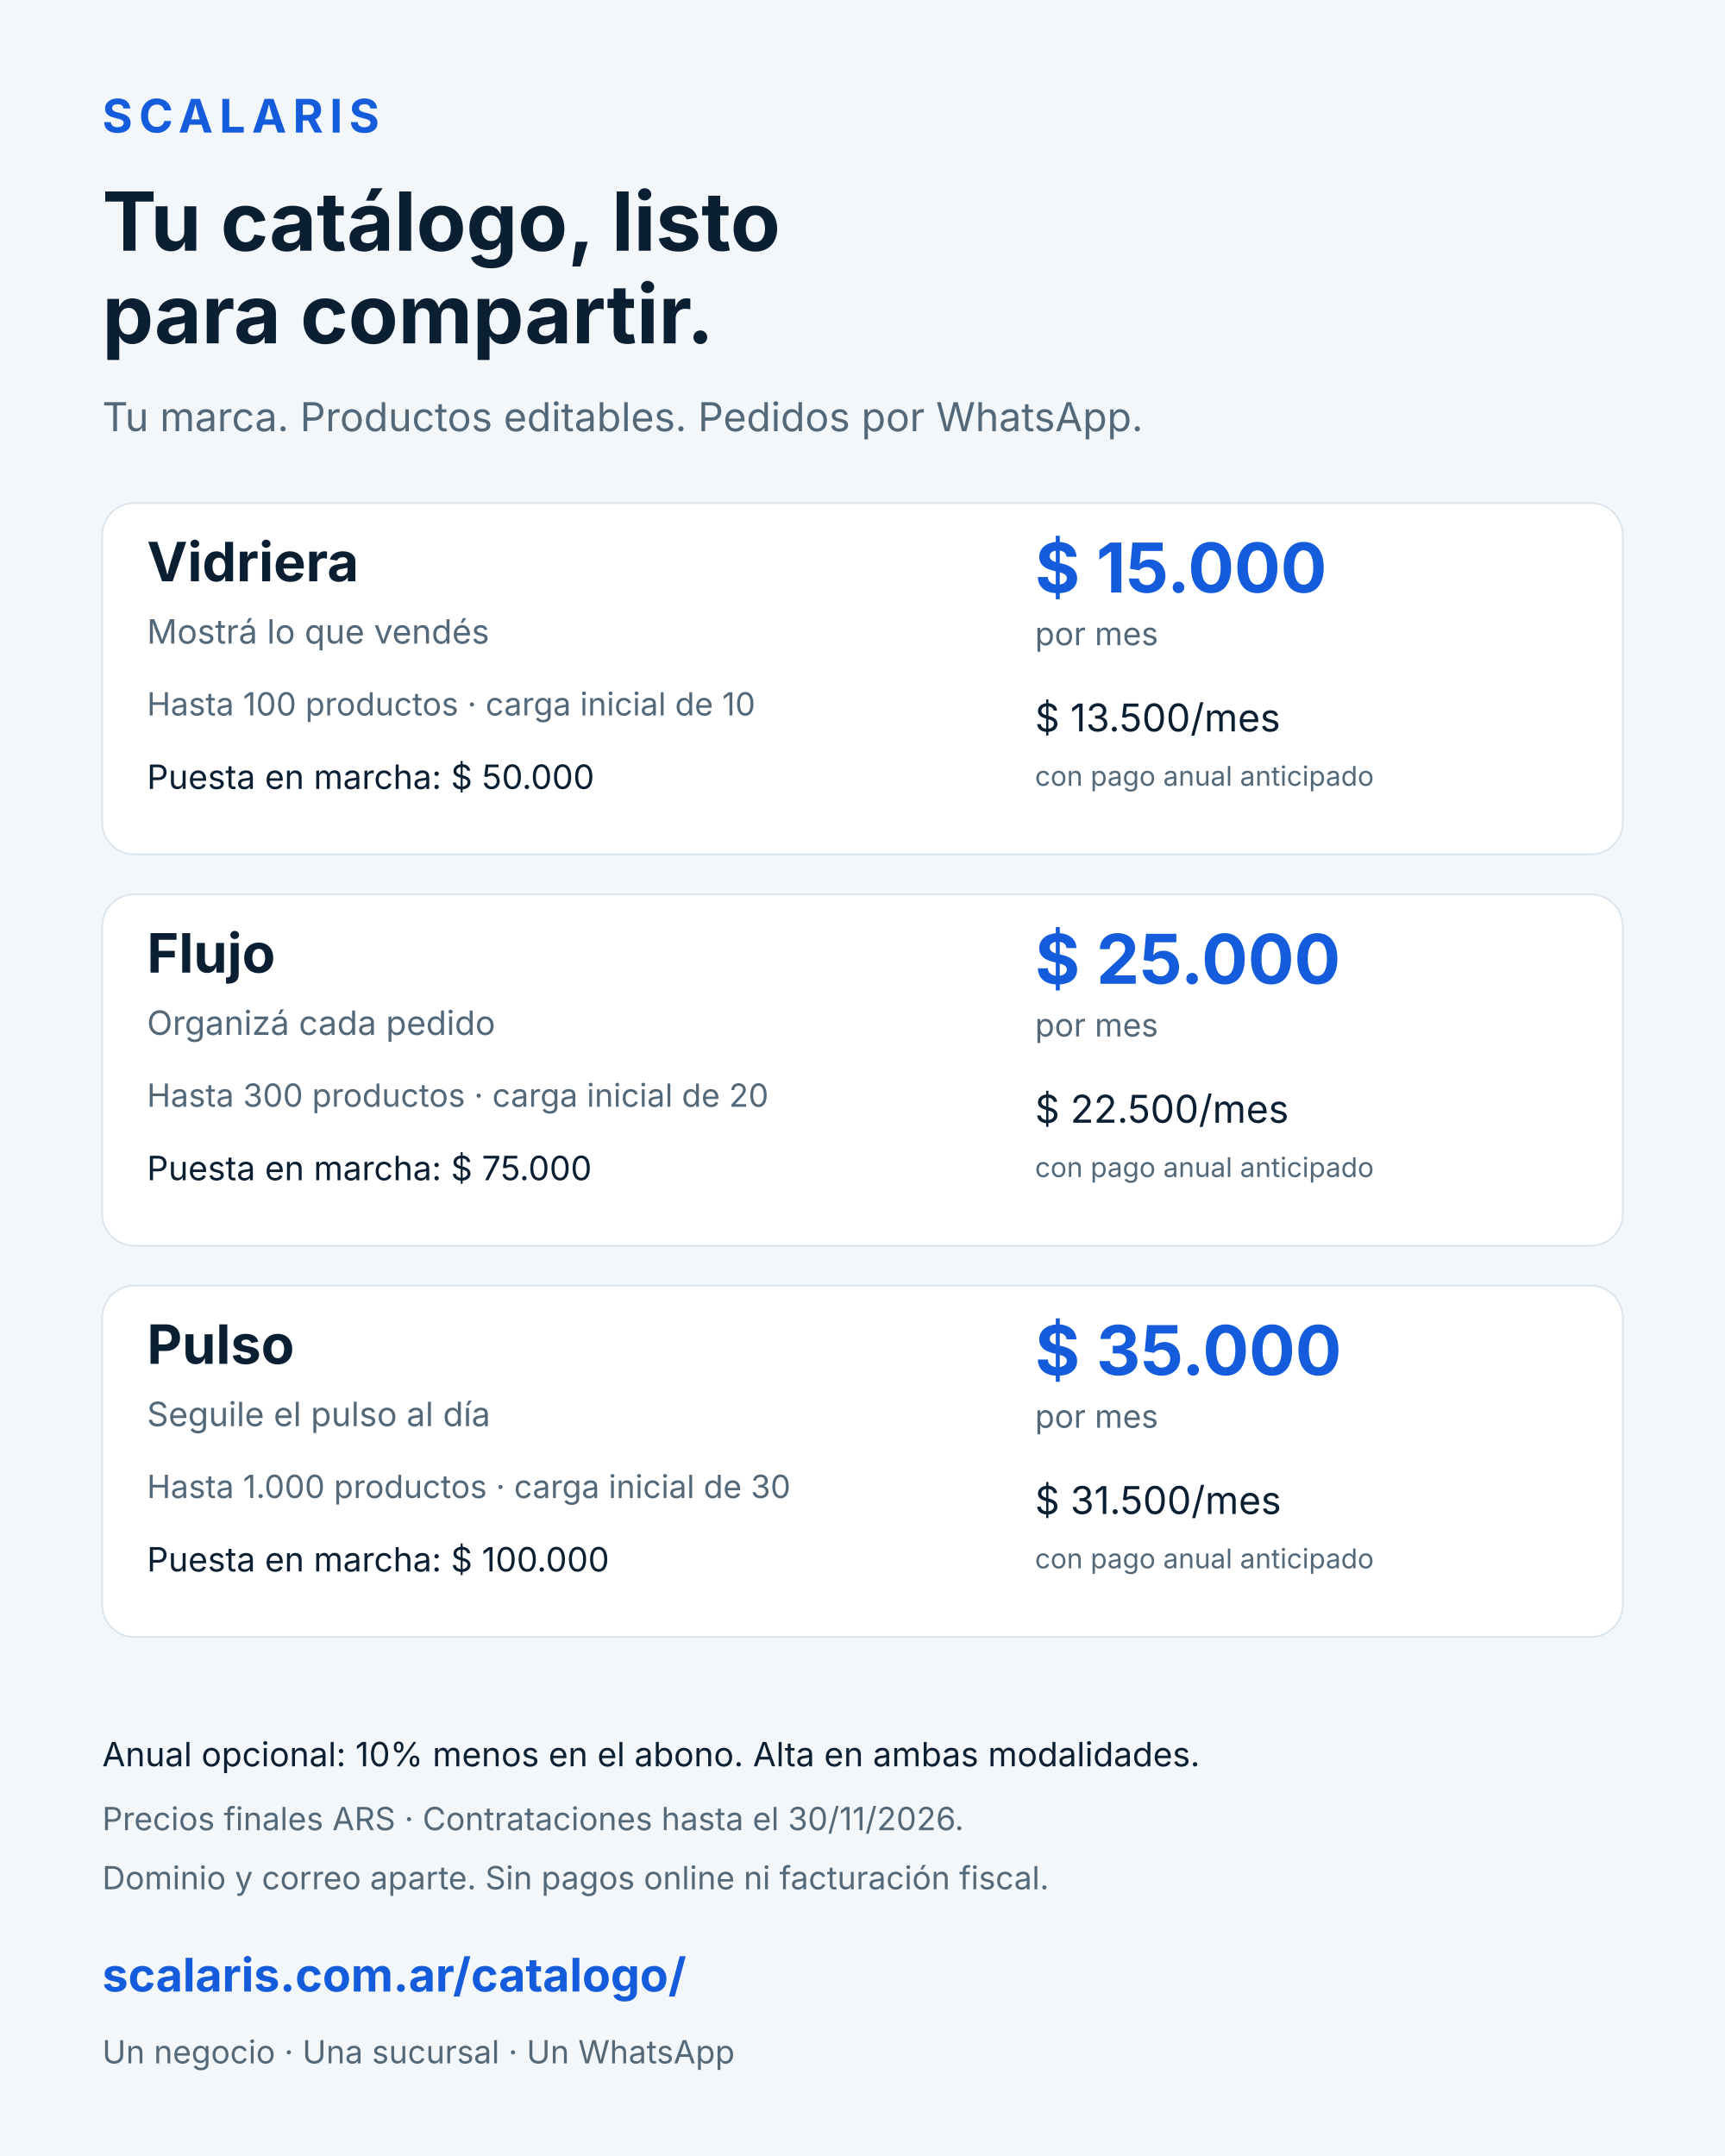
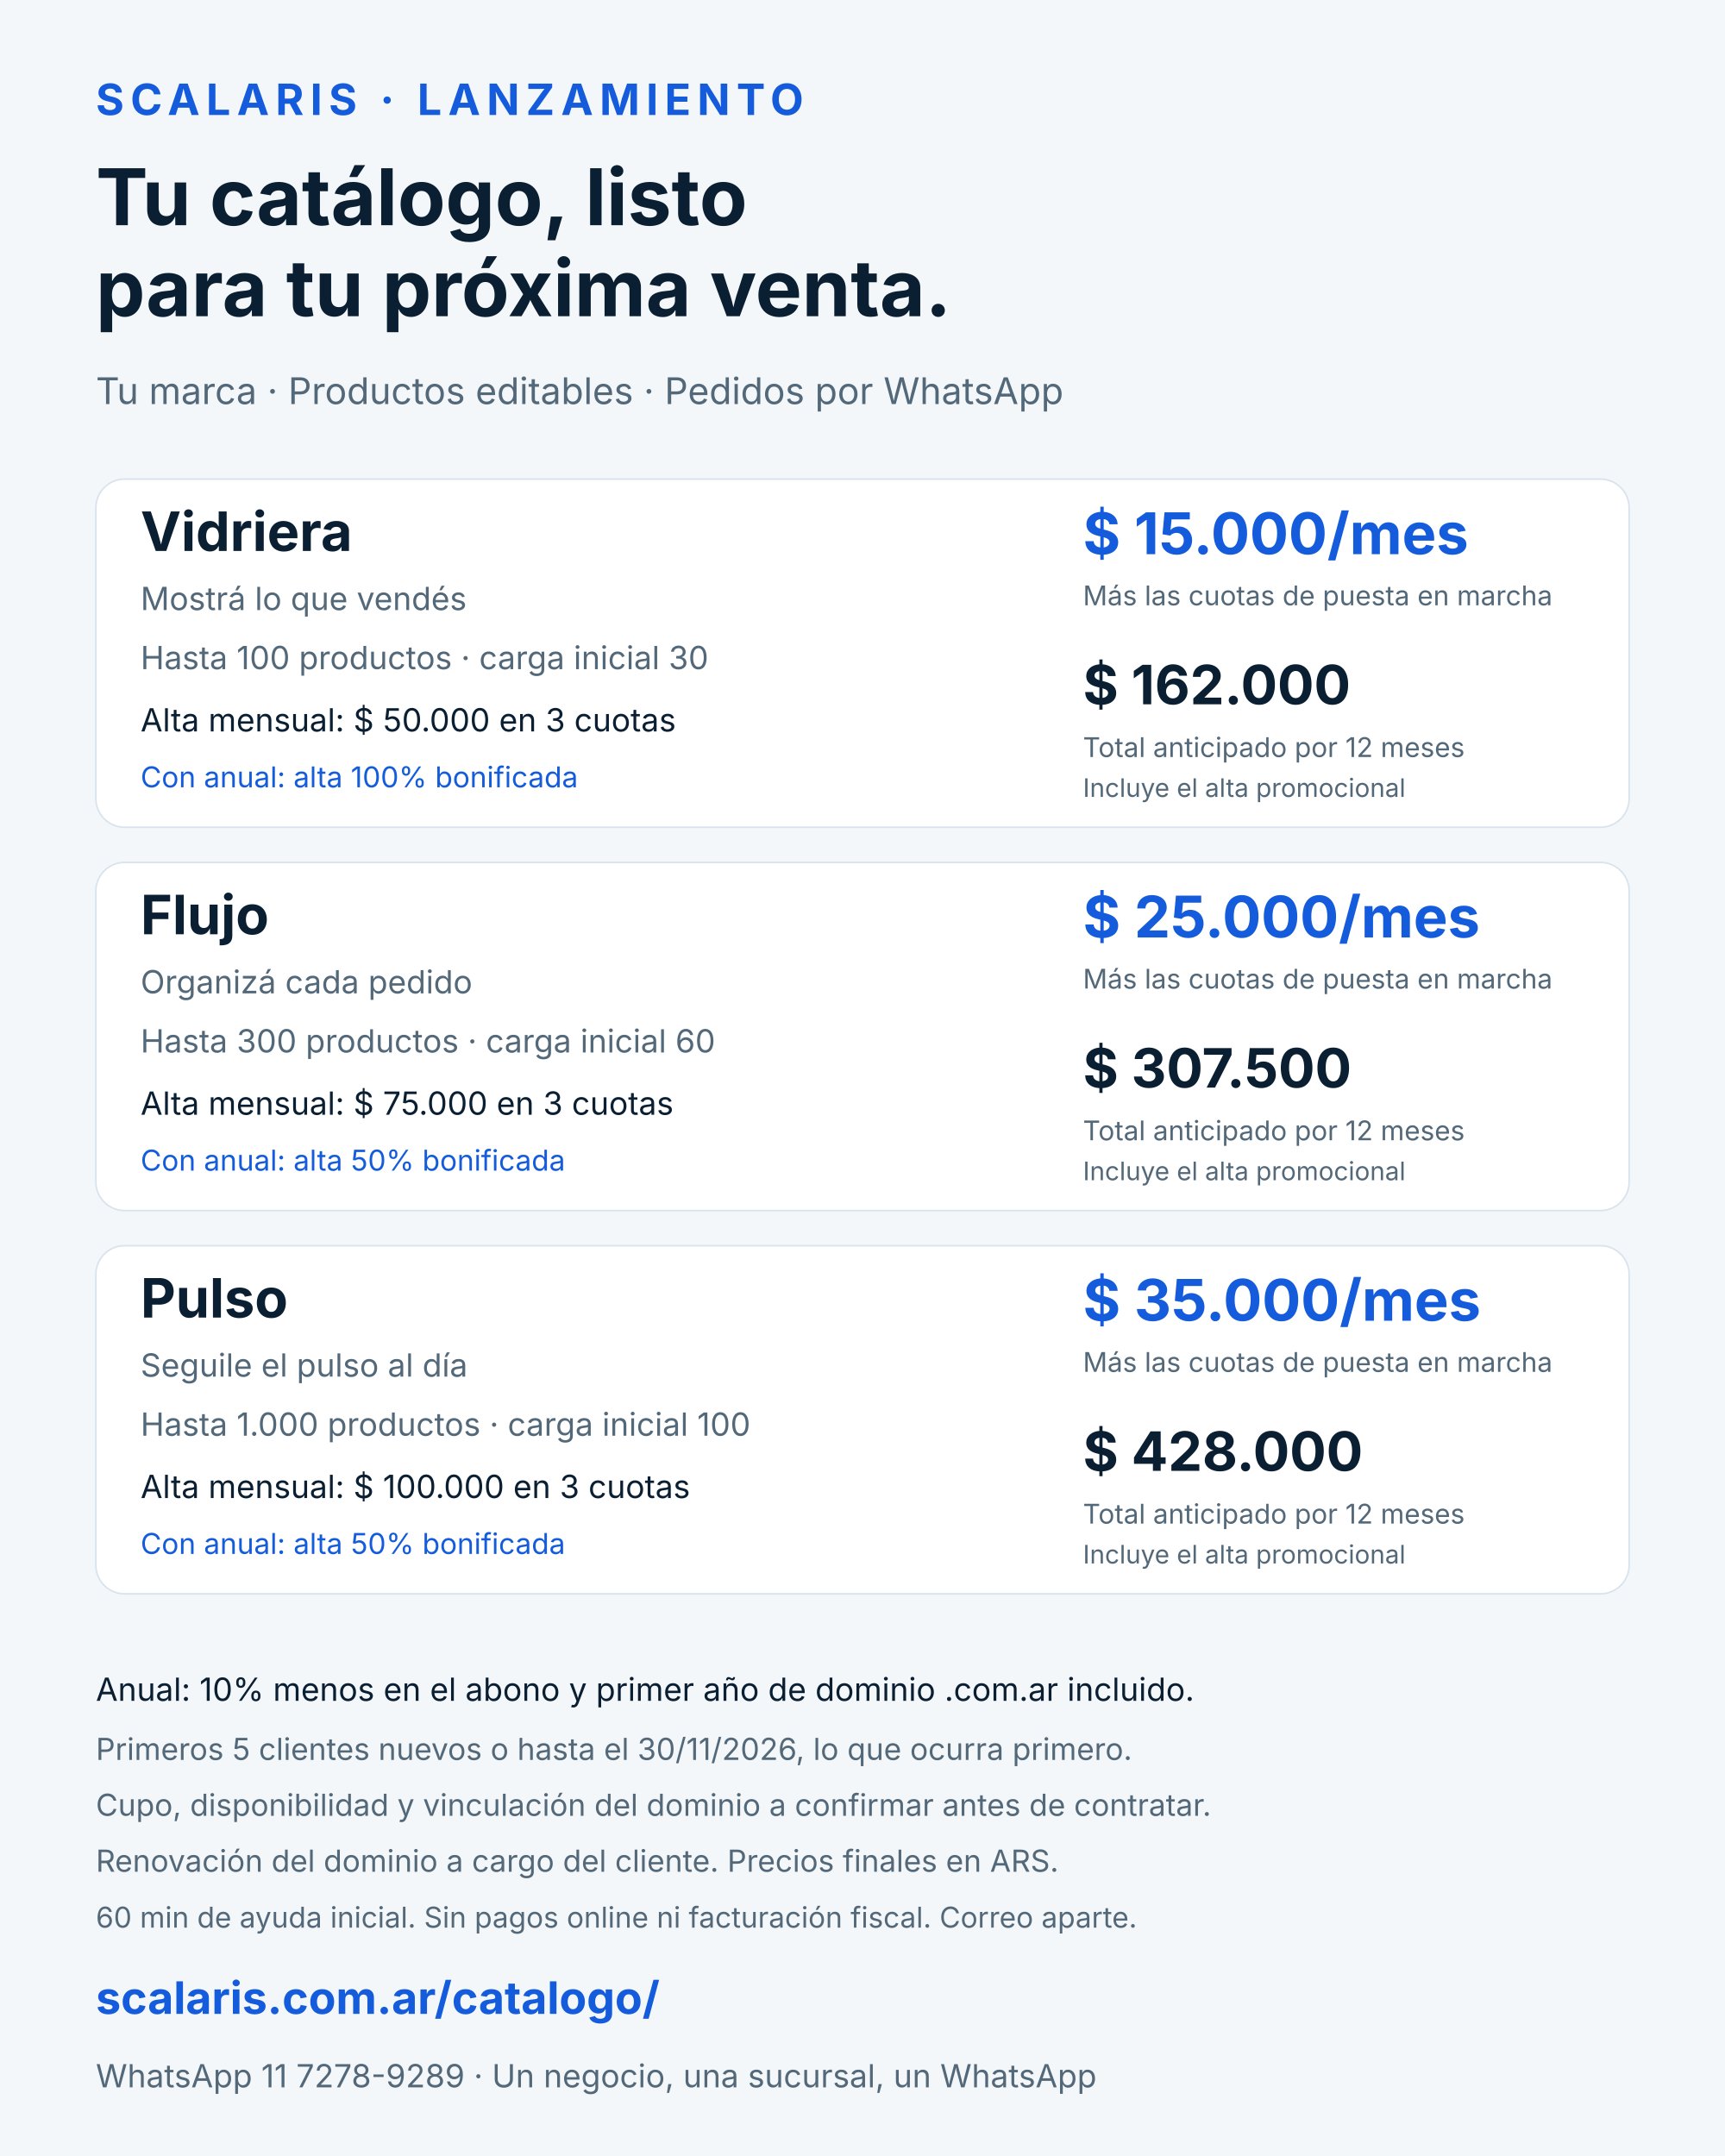
<svg xmlns="http://www.w3.org/2000/svg" width="1080" height="1350" viewBox="0 0 1080 1350" role="img" aria-labelledby="title desc">
  <rect width="1080" height="1350" fill="#f4f7fa" />
  <g font-family="Inter,Arial,sans-serif">
-     <text x="64" y="83" font-size="29" font-weight="750" letter-spacing="4" fill="#145cdb">SCALARIS</text>
-     <text x="64" y="157" font-size="51" font-weight="650" fill="#0b1f33">Tu catálogo, listo</text>
-     <text x="64" y="215" font-size="51" font-weight="650" fill="#0b1f33">para compartir.</text>
-     <text x="64" y="270" font-size="25" fill="#536879">Tu marca. Productos editables. Pedidos por WhatsApp.</text>
+     <text x="60" y="72" font-size="27" font-weight="700" letter-spacing="4" fill="#145cdb">SCALARIS · LANZAMIENTO</text>
+     <text x="60" y="141" font-size="49" font-weight="700" fill="#0b1f33">Tu catálogo, listo</text>
+     <text x="60" y="198" font-size="49" font-weight="700" fill="#0b1f33">para tu próxima venta.</text>
+     <text x="60" y="253" font-size="23" fill="#536879">Tu marca · Productos editables · Pedidos por WhatsApp</text>
    <g>
-       <rect x="64" y="315" width="952" height="220" rx="20" fill="#fff" stroke="#d9e3ed" />
-       <text x="92" y="364" font-size="34" font-weight="650" fill="#0b1f33">Vidriera</text>
-       <text x="92" y="403" font-size="21" fill="#536879">Mostrá lo que vendés</text>
-       <text x="92" y="448" font-size="20" fill="#536879">Hasta 100 productos · carga inicial de 10</text>
-       <text x="92" y="494" font-size="21" fill="#0b1f33">Puesta en marcha: $ 50.000</text>
-       <text x="648" y="371" font-size="43" font-weight="650" fill="#145cdb">$ 15.000</text>
-       <text x="648" y="404" font-size="20" fill="#536879">por mes</text>
-       <text x="648" y="458" font-size="24" fill="#0b1f33">$ 13.500/mes</text>
-       <text x="648" y="492" font-size="17" fill="#536879">con pago anual anticipado</text>
+       <rect x="60" y="300" width="960" height="218" rx="18" fill="#fff" stroke="#d9e3ed" />
+       <text x="88" y="345" font-size="34" font-weight="700" fill="#0b1f33">Vidriera</text>
+       <text x="88" y="382" font-size="20" fill="#536879">Mostrá lo que vendés</text>
+       <text x="88" y="419" font-size="20" fill="#536879">Hasta 100 productos · carga inicial 30</text>
+       <text x="88" y="458" font-size="20" fill="#0b1f33">Alta mensual: $ 50.000 en 3 cuotas</text>
+       <text x="88" y="493" font-size="18" fill="#145cdb">Con anual: alta 100% bonificada</text>
+       <text x="678" y="347" font-size="36" font-weight="700" fill="#145cdb">$ 15.000/mes</text>
+       <text x="678" y="379" font-size="17" fill="#536879">Más las cuotas de puesta en marcha</text>
+       <text x="678" y="441" font-size="34" font-weight="700" fill="#0b1f33">$ 162.000</text>
+       <text x="678" y="474" font-size="17" fill="#536879">Total anticipado por 12 meses</text>
+       <text x="678" y="499" font-size="16" fill="#536879">Incluye el alta promocional</text>
    </g>
    <g>
-       <rect x="64" y="560" width="952" height="220" rx="20" fill="#fff" stroke="#d9e3ed" />
-       <text x="92" y="609" font-size="34" font-weight="650" fill="#0b1f33">Flujo</text>
-       <text x="92" y="648" font-size="21" fill="#536879">Organizá cada pedido</text>
-       <text x="92" y="693" font-size="20" fill="#536879">Hasta 300 productos · carga inicial de 20</text>
-       <text x="92" y="739" font-size="21" fill="#0b1f33">Puesta en marcha: $ 75.000</text>
-       <text x="648" y="616" font-size="43" font-weight="650" fill="#145cdb">$ 25.000</text>
-       <text x="648" y="649" font-size="20" fill="#536879">por mes</text>
-       <text x="648" y="703" font-size="24" fill="#0b1f33">$ 22.500/mes</text>
-       <text x="648" y="737" font-size="17" fill="#536879">con pago anual anticipado</text>
+       <rect x="60" y="540" width="960" height="218" rx="18" fill="#fff" stroke="#d9e3ed" />
+       <text x="88" y="585" font-size="34" font-weight="700" fill="#0b1f33">Flujo</text>
+       <text x="88" y="622" font-size="20" fill="#536879">Organizá cada pedido</text>
+       <text x="88" y="659" font-size="20" fill="#536879">Hasta 300 productos · carga inicial 60</text>
+       <text x="88" y="698" font-size="20" fill="#0b1f33">Alta mensual: $ 75.000 en 3 cuotas</text>
+       <text x="88" y="733" font-size="18" fill="#145cdb">Con anual: alta 50% bonificada</text>
+       <text x="678" y="587" font-size="36" font-weight="700" fill="#145cdb">$ 25.000/mes</text>
+       <text x="678" y="619" font-size="17" fill="#536879">Más las cuotas de puesta en marcha</text>
+       <text x="678" y="681" font-size="34" font-weight="700" fill="#0b1f33">$ 307.500</text>
+       <text x="678" y="714" font-size="17" fill="#536879">Total anticipado por 12 meses</text>
+       <text x="678" y="739" font-size="16" fill="#536879">Incluye el alta promocional</text>
    </g>
    <g>
-       <rect x="64" y="805" width="952" height="220" rx="20" fill="#fff" stroke="#d9e3ed" />
-       <text x="92" y="854" font-size="34" font-weight="650" fill="#0b1f33">Pulso</text>
-       <text x="92" y="893" font-size="21" fill="#536879">Seguile el pulso al día</text>
-       <text x="92" y="938" font-size="20" fill="#536879">Hasta 1.000 productos · carga inicial de 30</text>
-       <text x="92" y="984" font-size="21" fill="#0b1f33">Puesta en marcha: $ 100.000</text>
-       <text x="648" y="861" font-size="43" font-weight="650" fill="#145cdb">$ 35.000</text>
-       <text x="648" y="894" font-size="20" fill="#536879">por mes</text>
-       <text x="648" y="948" font-size="24" fill="#0b1f33">$ 31.500/mes</text>
-       <text x="648" y="982" font-size="17" fill="#536879">con pago anual anticipado</text>
+       <rect x="60" y="780" width="960" height="218" rx="18" fill="#fff" stroke="#d9e3ed" />
+       <text x="88" y="825" font-size="34" font-weight="700" fill="#0b1f33">Pulso</text>
+       <text x="88" y="862" font-size="20" fill="#536879">Seguile el pulso al día</text>
+       <text x="88" y="899" font-size="20" fill="#536879">Hasta 1.000 productos · carga inicial 100</text>
+       <text x="88" y="938" font-size="20" fill="#0b1f33">Alta mensual: $ 100.000 en 3 cuotas</text>
+       <text x="88" y="973" font-size="18" fill="#145cdb">Con anual: alta 50% bonificada</text>
+       <text x="678" y="827" font-size="36" font-weight="700" fill="#145cdb">$ 35.000/mes</text>
+       <text x="678" y="859" font-size="17" fill="#536879">Más las cuotas de puesta en marcha</text>
+       <text x="678" y="921" font-size="34" font-weight="700" fill="#0b1f33">$ 428.000</text>
+       <text x="678" y="954" font-size="17" fill="#536879">Total anticipado por 12 meses</text>
+       <text x="678" y="979" font-size="16" fill="#536879">Incluye el alta promocional</text>
    </g>
-     <text x="64" y="1106" font-size="21" fill="#0b1f33">Anual opcional: 10% menos en el abono. Alta en ambas modalidades.</text>
-     <text x="64" y="1146" font-size="20" fill="#536879">Precios finales ARS · Contrataciones hasta el 30/11/2026.</text>
-     <text x="64" y="1183" font-size="20" fill="#536879">Dominio y correo aparte. Sin pagos online ni facturación fiscal.</text>
-     <text x="64" y="1247" font-size="29" font-weight="650" fill="#145cdb">scalaris.com.ar/catalogo/</text>
-     <text x="64" y="1292" font-size="20" fill="#536879">Un negocio · Una sucursal · Un WhatsApp</text>
+     <text x="60" y="1065" font-size="20" fill="#0b1f33">Anual: 10% menos en el abono y primer año de dominio .com.ar incluido.</text>
+     <text x="60" y="1102" font-size="19" fill="#536879">Primeros 5 clientes nuevos o hasta el 30/11/2026, lo que ocurra primero.</text>
+     <text x="60" y="1137" font-size="19" fill="#536879">Cupo, disponibilidad y vinculación del dominio a confirmar antes de contratar.</text>
+     <text x="60" y="1172" font-size="19" fill="#536879">Renovación del dominio a cargo del cliente. Precios finales en ARS.</text>
+     <text x="60" y="1207" font-size="18" fill="#536879">60 min de ayuda inicial. Sin pagos online ni facturación fiscal. Correo aparte.</text>
+     <text x="60" y="1261" font-size="28" font-weight="700" fill="#145cdb">scalaris.com.ar/catalogo/</text>
+     <text x="60" y="1307" font-size="20" fill="#536879">WhatsApp 11 7278-9289 · Un negocio, una sucursal, un WhatsApp</text>
  </g>
</svg>
